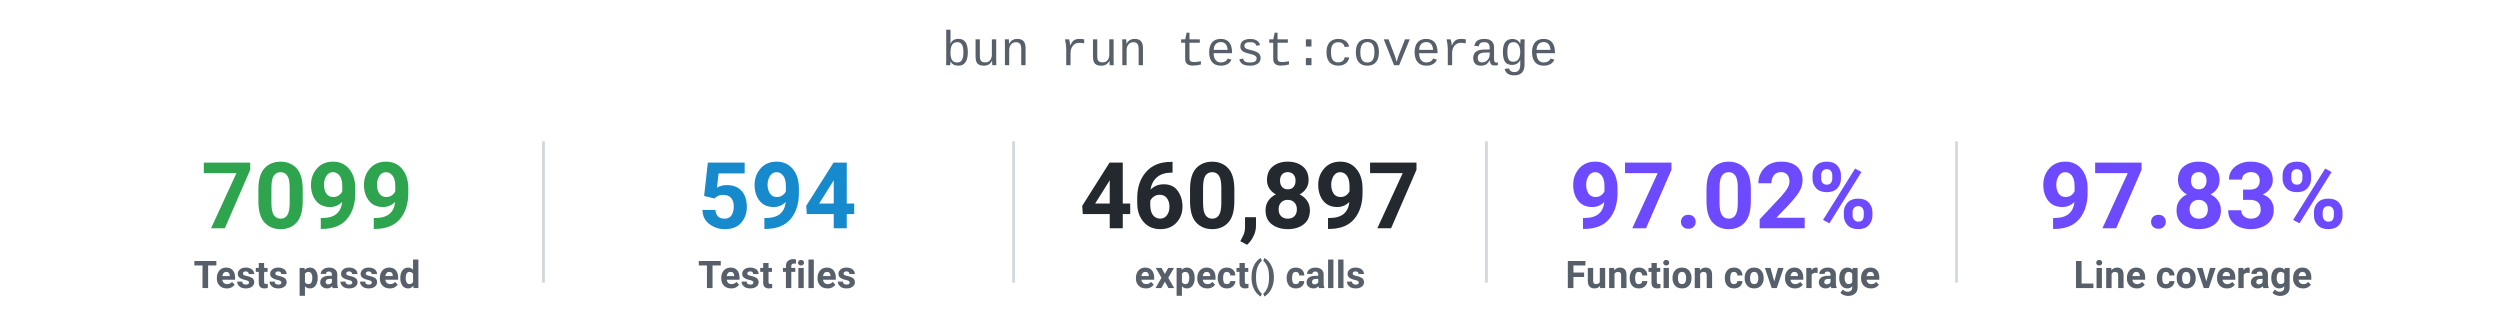
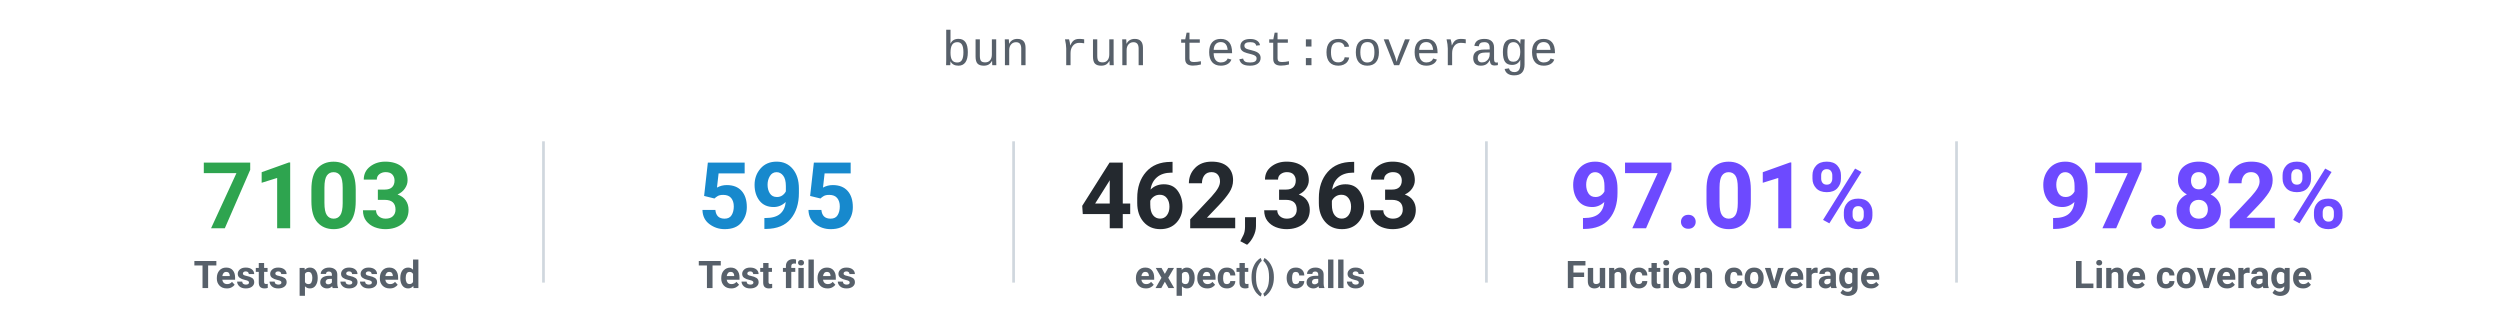
- <svg xmlns="http://www.w3.org/2000/svg" viewBox="0 0 920 122" width="920" height="122" role="img" aria-label="bun run test:coverage — 7099 tests passed, 594 test files, 460,897 expect() calls, 97.02% function coverage, 97.83% line coverage">
+ <svg xmlns="http://www.w3.org/2000/svg" viewBox="0 0 920 122" width="920" height="122" role="img" aria-label="bun run test:coverage — 7103 tests passed, 595 test files, 462,363 expect() calls, 97.01% function coverage, 97.82% line coverage">
  <style>
    .cmd { font-family: ui-monospace, SFMono-Regular, 'SF Mono', Menlo, Consolas, 'Liberation Mono', monospace; font-weight: 500; font-size: 18px; }
    .val { font-family: system-ui, -apple-system, BlinkMacSystemFont, 'Segoe UI', Roboto, sans-serif; font-weight: 700; font-size: 34px; }
    .lbl { font-family: system-ui, -apple-system, BlinkMacSystemFont, 'Segoe UI', Roboto, sans-serif; font-weight: 600; font-size: 14px; }
  </style>
  <text x="460" y="24" text-anchor="middle" class="cmd" fill="#57606a">bun run test:coverage</text>
  <line x1="200" y1="52" x2="200" y2="104" stroke="#d0d7de" stroke-width="1" />
  <line x1="373" y1="52" x2="373" y2="104" stroke="#d0d7de" stroke-width="1" />
  <line x1="547" y1="52" x2="547" y2="104" stroke="#d0d7de" stroke-width="1" />
  <line x1="720" y1="52" x2="720" y2="104" stroke="#d0d7de" stroke-width="1" />
-   <text x="113" y="84" text-anchor="middle" class="val" fill="#2ea44f">7099</text>
+   <text x="113" y="84" text-anchor="middle" class="val" fill="#2ea44f">7103</text>
  <text x="113" y="106" text-anchor="middle" class="lbl" fill="#57606a">Tests passed</text>
-   <text x="286" y="84" text-anchor="middle" class="val" fill="#1789cd">594</text>
+   <text x="286" y="84" text-anchor="middle" class="val" fill="#1789cd">595</text>
  <text x="286" y="106" text-anchor="middle" class="lbl" fill="#57606a">Test files</text>
-   <text x="460" y="84" text-anchor="middle" class="val" fill="#24292f">460,897</text>
+   <text x="460" y="84" text-anchor="middle" class="val" fill="#24292f">462,363</text>
  <text x="460" y="106" text-anchor="middle" class="lbl" fill="#57606a">expect() calls</text>
-   <text x="634" y="84" text-anchor="middle" class="val" fill="#6d4aff">97.02%</text>
+   <text x="634" y="84" text-anchor="middle" class="val" fill="#6d4aff">97.01%</text>
  <text x="634" y="106" text-anchor="middle" class="lbl" fill="#57606a">Function coverage</text>
-   <text x="807" y="84" text-anchor="middle" class="val" fill="#6d4aff">97.83%</text>
+   <text x="807" y="84" text-anchor="middle" class="val" fill="#6d4aff">97.82%</text>
  <text x="807" y="106" text-anchor="middle" class="lbl" fill="#57606a">Line coverage</text>
</svg>
